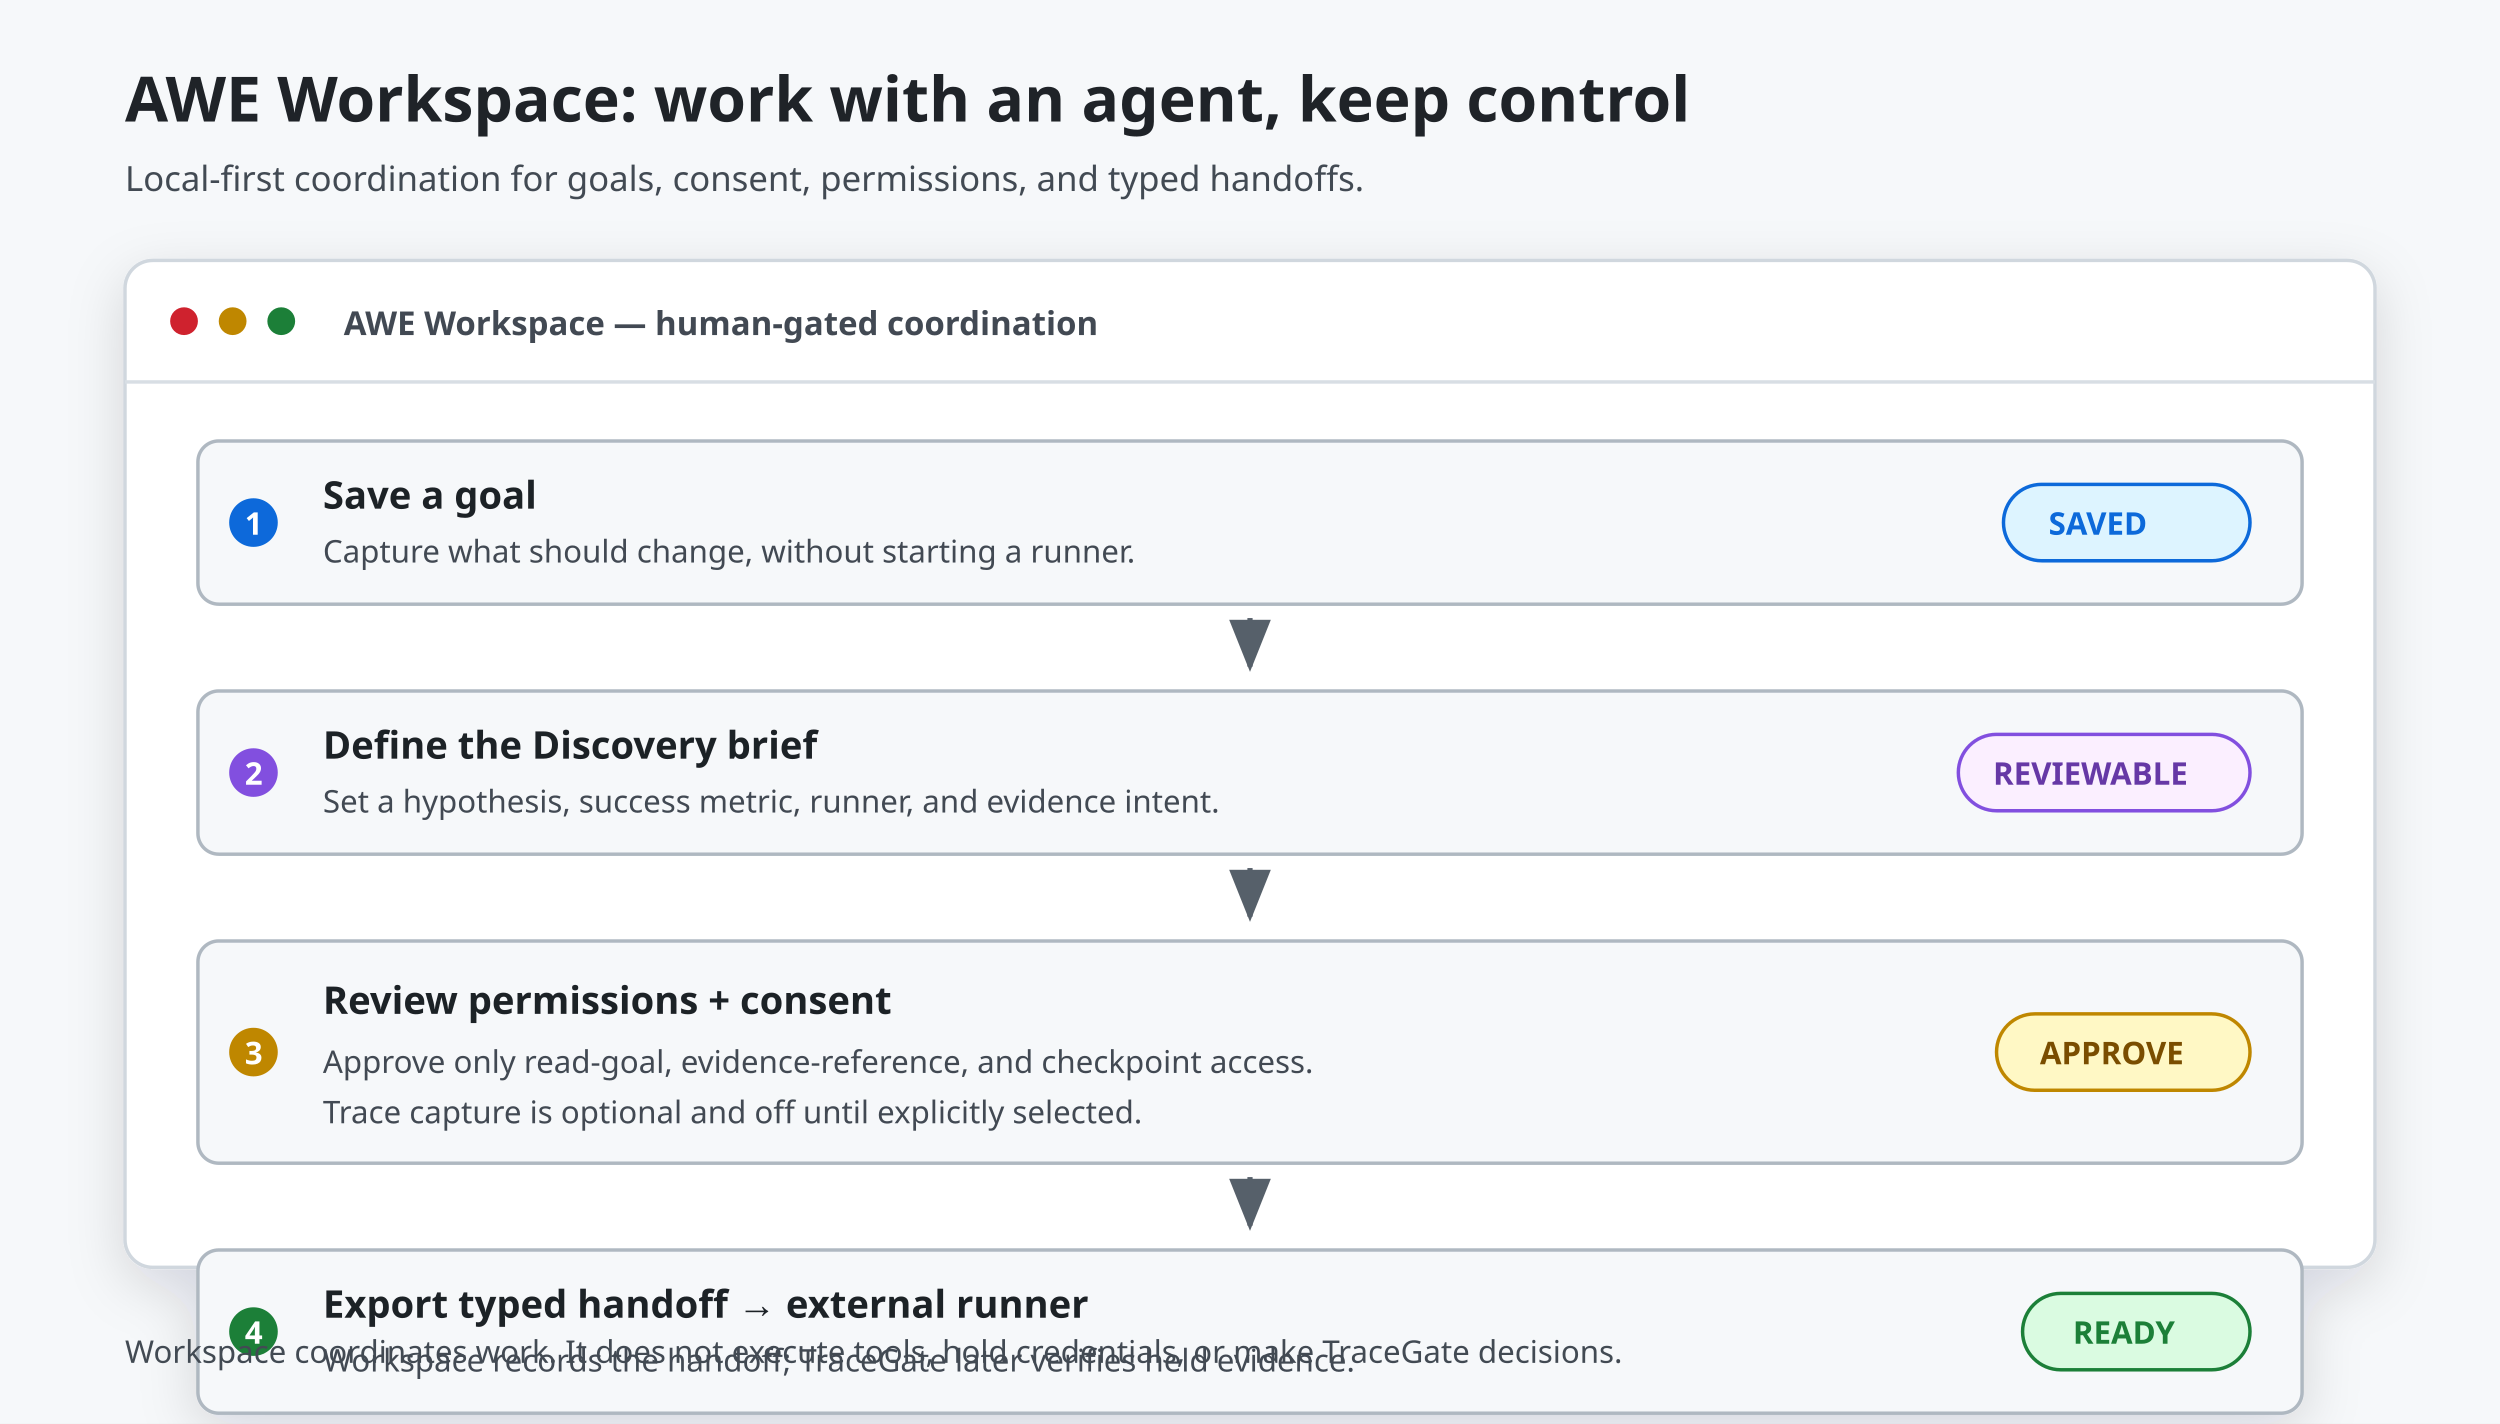
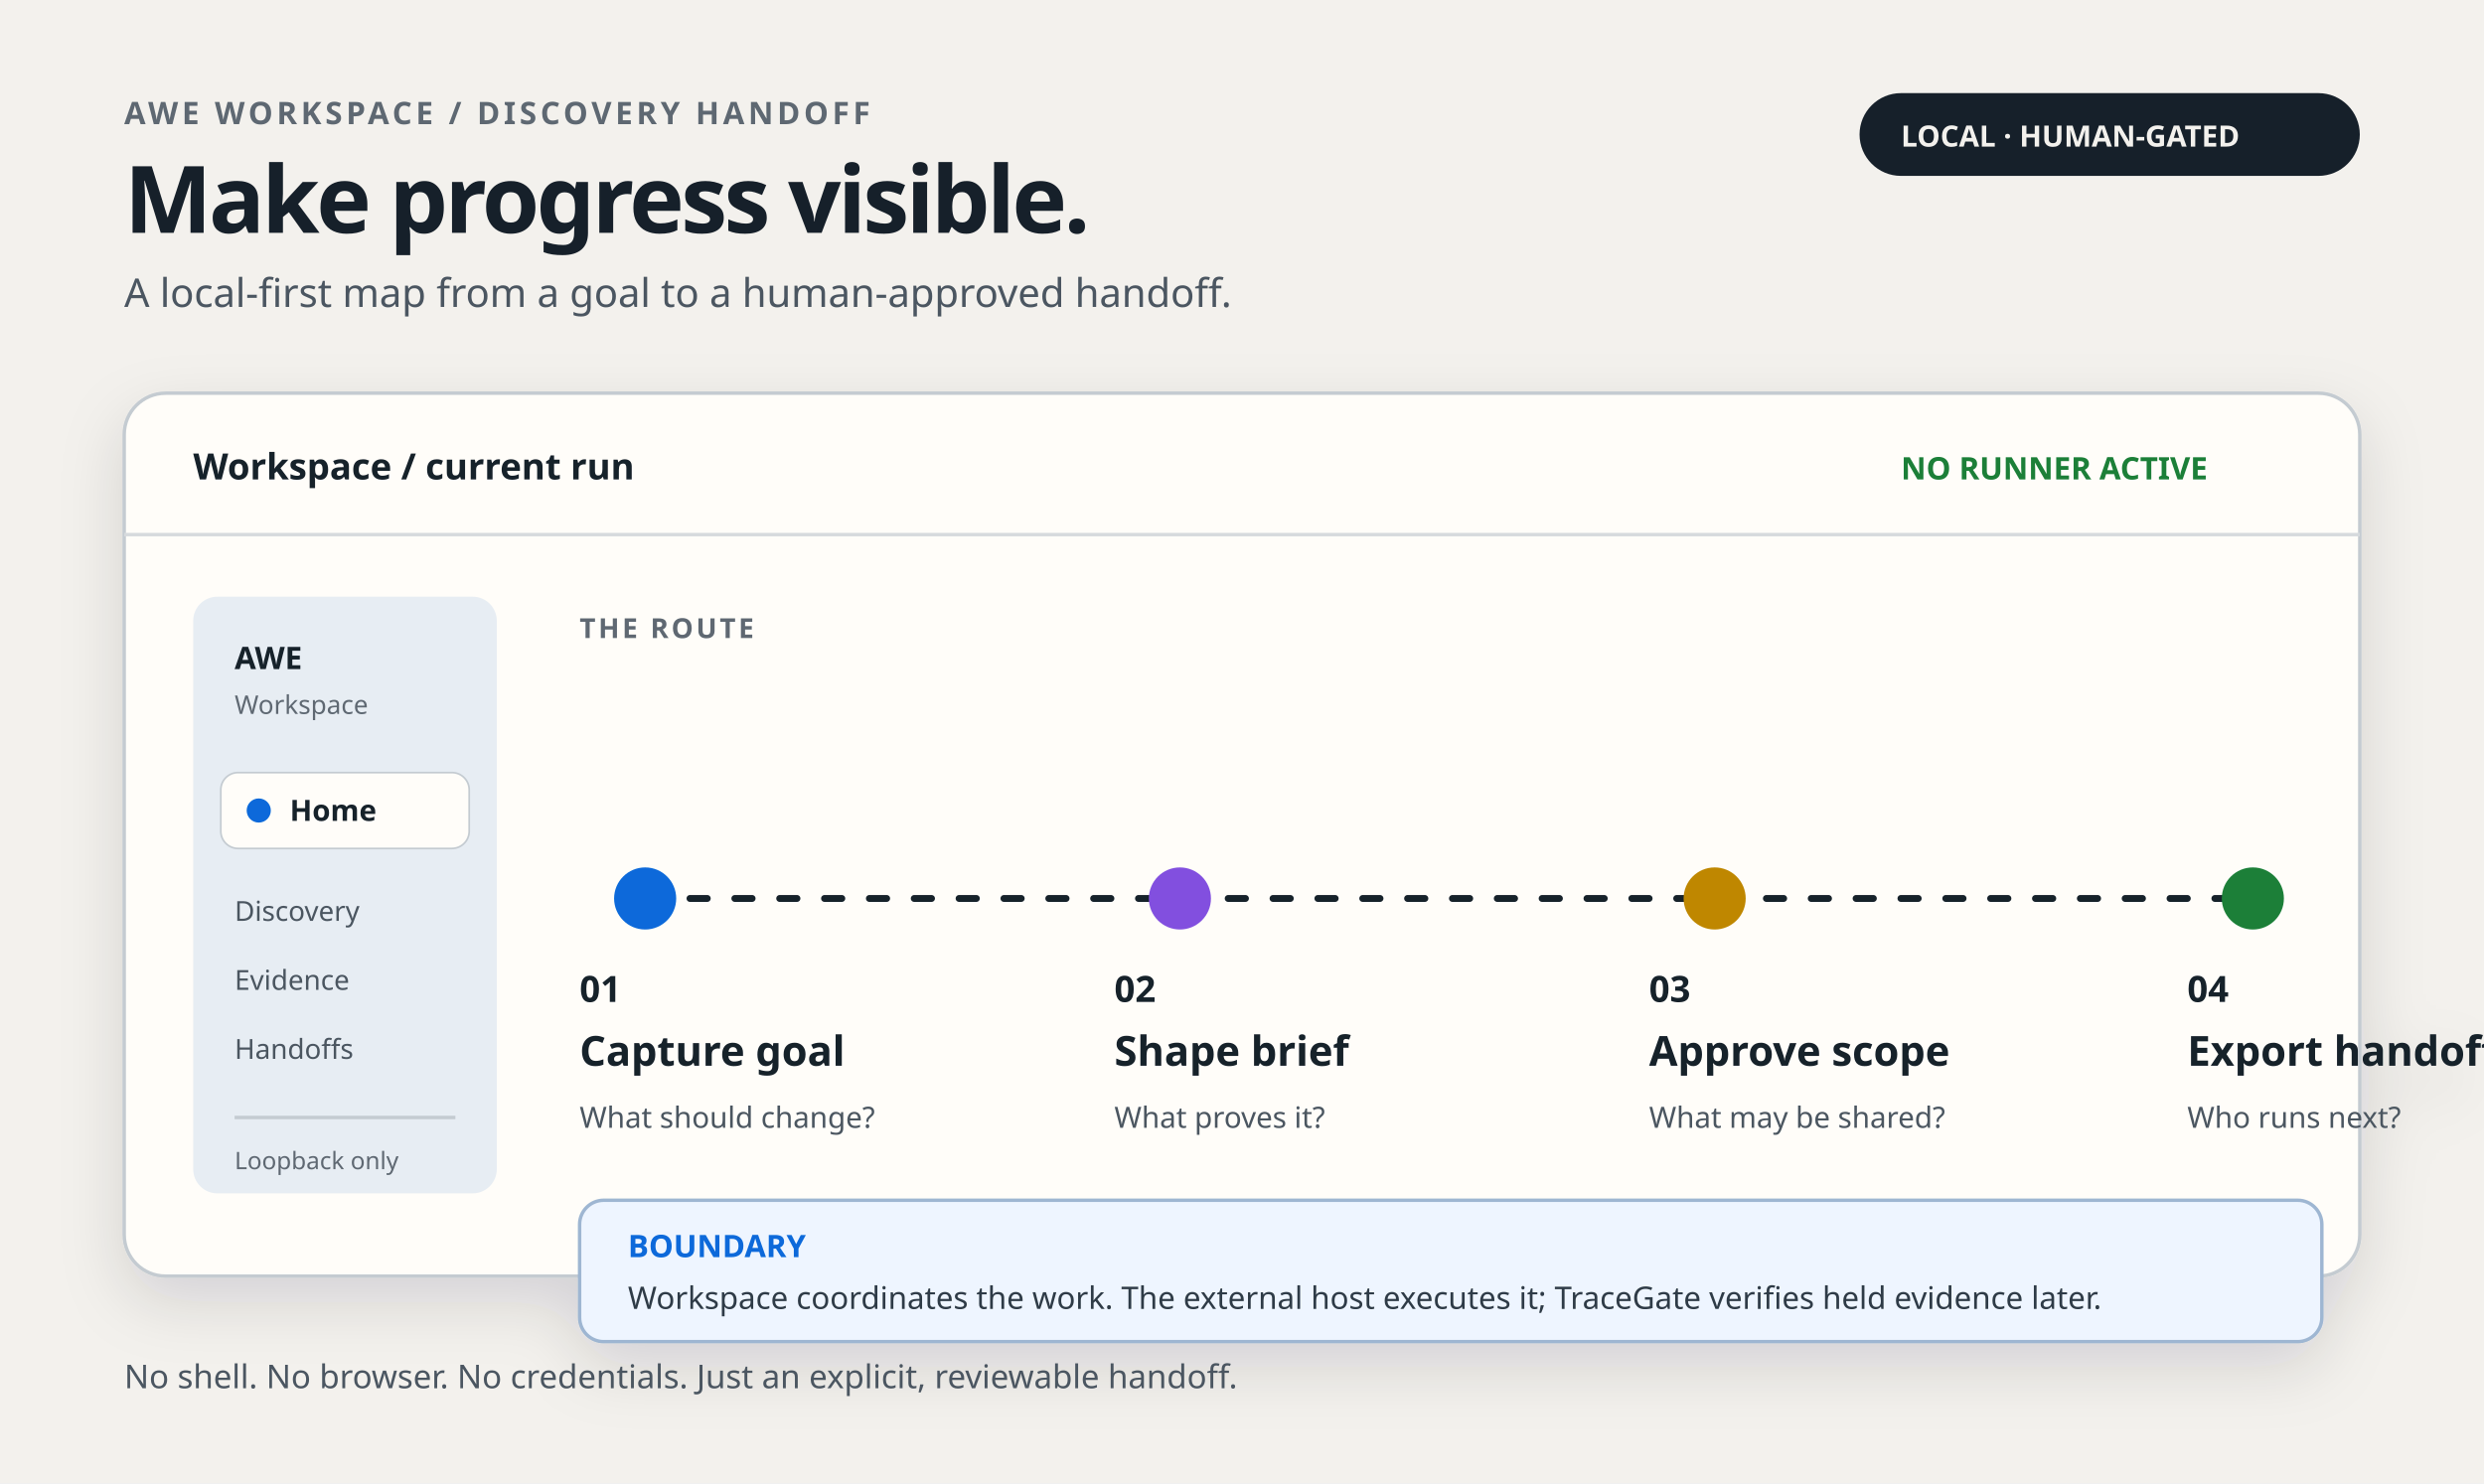
- <svg xmlns="http://www.w3.org/2000/svg" width="1440" height="820" viewBox="0 0 1440 820" role="img" aria-labelledby="title desc">
+ <svg xmlns="http://www.w3.org/2000/svg" width="1440" height="860" viewBox="0 0 1440 860" role="img" aria-labelledby="title desc">
  <defs>
-     <filter id="shadow" x="-10%" y="-10%" width="120%" height="130%">
-       <feDropShadow dx="0" dy="10" stdDeviation="16" flood-color="#1f2328" flood-opacity=".14" />
+     <filter id="lift" x="-10%" y="-10%" width="120%" height="130%">
+       <feDropShadow dx="0" dy="14" stdDeviation="18" flood-color="#16202a" flood-opacity=".13" />
    </filter>
-     <marker id="arrow" markerWidth="12" markerHeight="12" refX="9" refY="4" orient="auto">
-       <path d="M0 0 10 4 0 8z" fill="#57606a" />
+     <marker id="arrow" markerWidth="14" markerHeight="14" refX="11" refY="5" orient="auto">
+       <path d="M0 0 12 5 0 10z" fill="#16202a" />
    </marker>
  </defs>
-   <rect width="1440" height="820" fill="#f6f8fa" />
-   <g font-family="Atkinson Hyperlegible Next, Segoe UI, Noto Sans, Arial, sans-serif" fill="#1f2328">
-     <text x="72" y="70" font-size="36" font-weight="750">AWE Workspace: work with an agent, keep control</text>
-     <text x="72" y="110" font-size="20" fill="#424a53">Local-first coordination for goals, consent, permissions, and typed handoffs.</text>
-     <g transform="translate(72 150)" filter="url(#shadow)">
-       <rect width="1296" height="580" rx="16" fill="#ffffff" stroke="#d0d7de" stroke-width="2" />
-       <path d="M0 70h1296" stroke="#d8dee4" stroke-width="2" />
-       <circle cx="34" cy="35" r="8" fill="#cf222e" />
-       <circle cx="62" cy="35" r="8" fill="#bf8700" />
-       <circle cx="90" cy="35" r="8" fill="#1a7f37" />
-       <text x="126" y="43" font-size="19" font-weight="650" fill="#424a53">AWE Workspace — human-gated coordination</text>
-       <g transform="translate(42 104)">
-         <rect width="1212" height="94" rx="12" fill="#f6f8fa" stroke="#afb8c1" stroke-width="2" />
-         <circle cx="32" cy="47" r="14" fill="#0969da">
-           <animate attributeName="opacity" values="1;.45;1" dur="4.8s" begin="0s" repeatCount="indefinite" />
+   <rect width="1440" height="860" fill="#f3f1ed" />
+   <g font-family="Atkinson Hyperlegible Next, Segoe UI, Noto Sans, Arial, sans-serif" fill="#16202a">
+     <text x="72" y="72" font-size="18" font-weight="750" letter-spacing=".12em" fill="#5e6872">AWE WORKSPACE / DISCOVERY HANDOFF</text>
+     <text x="72" y="135" font-size="54" font-weight="780" letter-spacing="-.035em">Make progress visible.</text>
+     <text x="72" y="178" font-size="23" fill="#4b5661">A local-first map from a goal to a human-approved handoff.</text>
+     <g transform="translate(1078 54)">
+       <rect width="290" height="48" rx="24" fill="#16202a" />
+       <text x="24" y="31" font-size="17" font-weight="750" fill="#f3f1ed">LOCAL · HUMAN-GATED</text>
+     </g>
+     <g transform="translate(72 228)" filter="url(#lift)">
+       <rect width="1296" height="512" rx="24" fill="#fffdf9" stroke="#c4cbd1" stroke-width="2" />
+       <path d="M0 82h1296" stroke="#d6dadd" stroke-width="2" />
+       <text x="40" y="50" font-size="21" font-weight="750">Workspace / current run</text>
+       <text x="1030" y="50" font-size="18" font-weight="700" fill="#1a7f37">NO RUNNER ACTIVE</text>
+       <g transform="translate(40 118)">
+         <rect width="176" height="346" rx="14" fill="#e7edf3" />
+         <text x="24" y="42" font-size="18" font-weight="750">AWE</text>
+         <text x="24" y="68" font-size="15" fill="#5e6872">Workspace</text>
+         <rect x="16" y="102" width="144" height="44" rx="10" fill="#fffdf9" stroke="#c4cbd1" />
+         <circle cx="38" cy="124" r="7" fill="#0969da" />
+         <text x="56" y="130" font-size="17" font-weight="700">Home</text>
+         <text x="24" y="188" font-size="16" fill="#4b5661">Discovery</text>
+         <text x="24" y="228" font-size="16" fill="#4b5661">Evidence</text>
+         <text x="24" y="268" font-size="16" fill="#4b5661">Handoffs</text>
+         <path d="M24 302h128" stroke="#c4cbd1" stroke-width="2" />
+         <text x="24" y="332" font-size="14" fill="#5e6872">Loopback only</text>
+       </g>
+       <g transform="translate(264 118)">
+         <text x="0" y="24" font-size="16" font-weight="750" letter-spacing=".1em" fill="#5e6872">THE ROUTE</text>
+         <path d="M38 175H970" stroke="#16202a" stroke-width="4" stroke-linecap="round" stroke-dasharray="10 16">
+           <animate attributeName="stroke-dashoffset" from="0" to="-52" dur="3.8s" repeatCount="indefinite" />
+         </path>
+         <circle cx="38" cy="175" r="18" fill="#0969da">
+           <animate attributeName="r" values="18;24;18" dur="3.8s" repeatCount="indefinite" />
        </circle>
-         <text x="27" y="54" font-size="18" font-weight="750" fill="#fff">1</text>
-         <text x="72" y="39" font-size="22" font-weight="700">Save a goal</text>
-         <text x="72" y="70" font-size="18" fill="#424a53">Capture what should change, without starting a runner.</text>
-         <rect x="1040" y="25" width="142" height="44" rx="22" fill="#ddf4ff" stroke="#0969da" stroke-width="2" />
-         <text x="1066" y="54" font-size="18" font-weight="700" fill="#0969da">SAVED</text>
-       </g>
-       <path d="M648 206v28" stroke="#57606a" stroke-width="3" marker-end="url(#arrow)" />
-       <g transform="translate(42 248)">
-         <rect width="1212" height="94" rx="12" fill="#f6f8fa" stroke="#afb8c1" stroke-width="2" />
-         <circle cx="32" cy="47" r="14" fill="#8250df">
-           <animate attributeName="opacity" values=".45;1;.45" dur="4.8s" begin="1.2s" repeatCount="indefinite" />
+         <circle cx="348" cy="175" r="18" fill="#8250df">
+           <animate attributeName="r" values="18;24;18" dur="3.8s" begin=".9s" repeatCount="indefinite" />
        </circle>
-         <text x="27" y="54" font-size="18" font-weight="750" fill="#fff">2</text>
-         <text x="72" y="39" font-size="22" font-weight="700">Define the Discovery brief</text>
-         <text x="72" y="70" font-size="18" fill="#424a53">Set a hypothesis, success metric, runner, and evidence intent.</text>
-         <rect x="1014" y="25" width="168" height="44" rx="22" fill="#fbefff" stroke="#8250df" stroke-width="2" />
-         <text x="1034" y="54" font-size="18" font-weight="700" fill="#6639a6">REVIEWABLE</text>
-       </g>
-       <path d="M648 350v28" stroke="#57606a" stroke-width="3" marker-end="url(#arrow)" />
-       <g transform="translate(42 392)">
-         <rect width="1212" height="128" rx="12" fill="#f6f8fa" stroke="#afb8c1" stroke-width="2" />
-         <circle cx="32" cy="64" r="14" fill="#bf8700">
-           <animate attributeName="opacity" values=".45;1;.45" dur="4.8s" begin="2.4s" repeatCount="indefinite" />
+         <circle cx="658" cy="175" r="18" fill="#bf8700">
+           <animate attributeName="r" values="18;24;18" dur="3.8s" begin="1.8s" repeatCount="indefinite" />
        </circle>
-         <text x="27" y="71" font-size="18" font-weight="750" fill="#fff">3</text>
-         <text x="72" y="42" font-size="22" font-weight="700">Review permissions + consent</text>
-         <text x="72" y="76" font-size="18" fill="#424a53">Approve only read-goal, evidence-reference, and checkpoint access.</text>
-         <text x="72" y="105" font-size="18" fill="#424a53">Trace capture is optional and off until explicitly selected.</text>
-         <rect x="1036" y="42" width="146" height="44" rx="22" fill="#fff8c5" stroke="#bf8700" stroke-width="2" />
-         <text x="1061" y="71" font-size="18" font-weight="700" fill="#7a4e00">APPROVE</text>
-       </g>
-       <path d="M648 528v28" stroke="#57606a" stroke-width="3" marker-end="url(#arrow)" />
-       <g transform="translate(42 570)">
-         <rect width="1212" height="94" rx="12" fill="#f6f8fa" stroke="#afb8c1" stroke-width="2" />
-         <circle cx="32" cy="47" r="14" fill="#1a7f37">
-           <animate attributeName="opacity" values=".45;1;.45" dur="4.8s" begin="3.6s" repeatCount="indefinite" />
+         <circle cx="970" cy="175" r="18" fill="#1a7f37">
+           <animate attributeName="r" values="18;24;18" dur="3.8s" begin="2.7s" repeatCount="indefinite" />
        </circle>
-         <text x="27" y="54" font-size="18" font-weight="750" fill="#fff">4</text>
-         <text x="72" y="39" font-size="22" font-weight="700">Export typed handoff → external runner</text>
-         <text x="72" y="70" font-size="18" fill="#424a53">Workspace records the handoff; TraceGate later verifies held evidence.</text>
-         <rect x="1051" y="25" width="131" height="44" rx="22" fill="#dafbe1" stroke="#1a7f37" stroke-width="2" />
-         <text x="1080" y="54" font-size="18" font-weight="700" fill="#1a7f37">READY</text>
+         <g font-size="21" font-weight="760">
+           <text x="0" y="235">01</text>
+           <text x="310" y="235">02</text>
+           <text x="620" y="235">03</text>
+           <text x="932" y="235">04</text>
+         </g>
+         <g font-size="24" font-weight="760">
+           <text x="0" y="272">Capture goal</text>
+           <text x="310" y="272">Shape brief</text>
+           <text x="620" y="272">Approve scope</text>
+           <text x="932" y="272">Export handoff</text>
+         </g>
+         <g font-size="17" fill="#4b5661">
+           <text x="0" y="308">What should change?</text>
+           <text x="310" y="308">What proves it?</text>
+           <text x="620" y="308">What may be shared?</text>
+           <text x="932" y="308">Who runs next?</text>
+         </g>
+         <rect x="0" y="350" width="1010" height="82" rx="14" fill="#eef5ff" stroke="#9eb6d2" stroke-width="2" />
+         <text x="28" y="383" font-size="18" font-weight="750" fill="#0969da">BOUNDARY</text>
+         <text x="28" y="413" font-size="18" fill="#2f3b46">Workspace coordinates the work. The external host executes it; TraceGate verifies held evidence later.</text>
      </g>
    </g>
-     <text x="72" y="785" font-size="18" fill="#424a53">Workspace coordinates work. It does not execute tools, hold credentials, or make TraceGate decisions.</text>
+     <text x="72" y="805" font-size="19" fill="#4b5661">No shell. No browser. No credentials. Just an explicit, reviewable handoff.</text>
  </g>
</svg>
